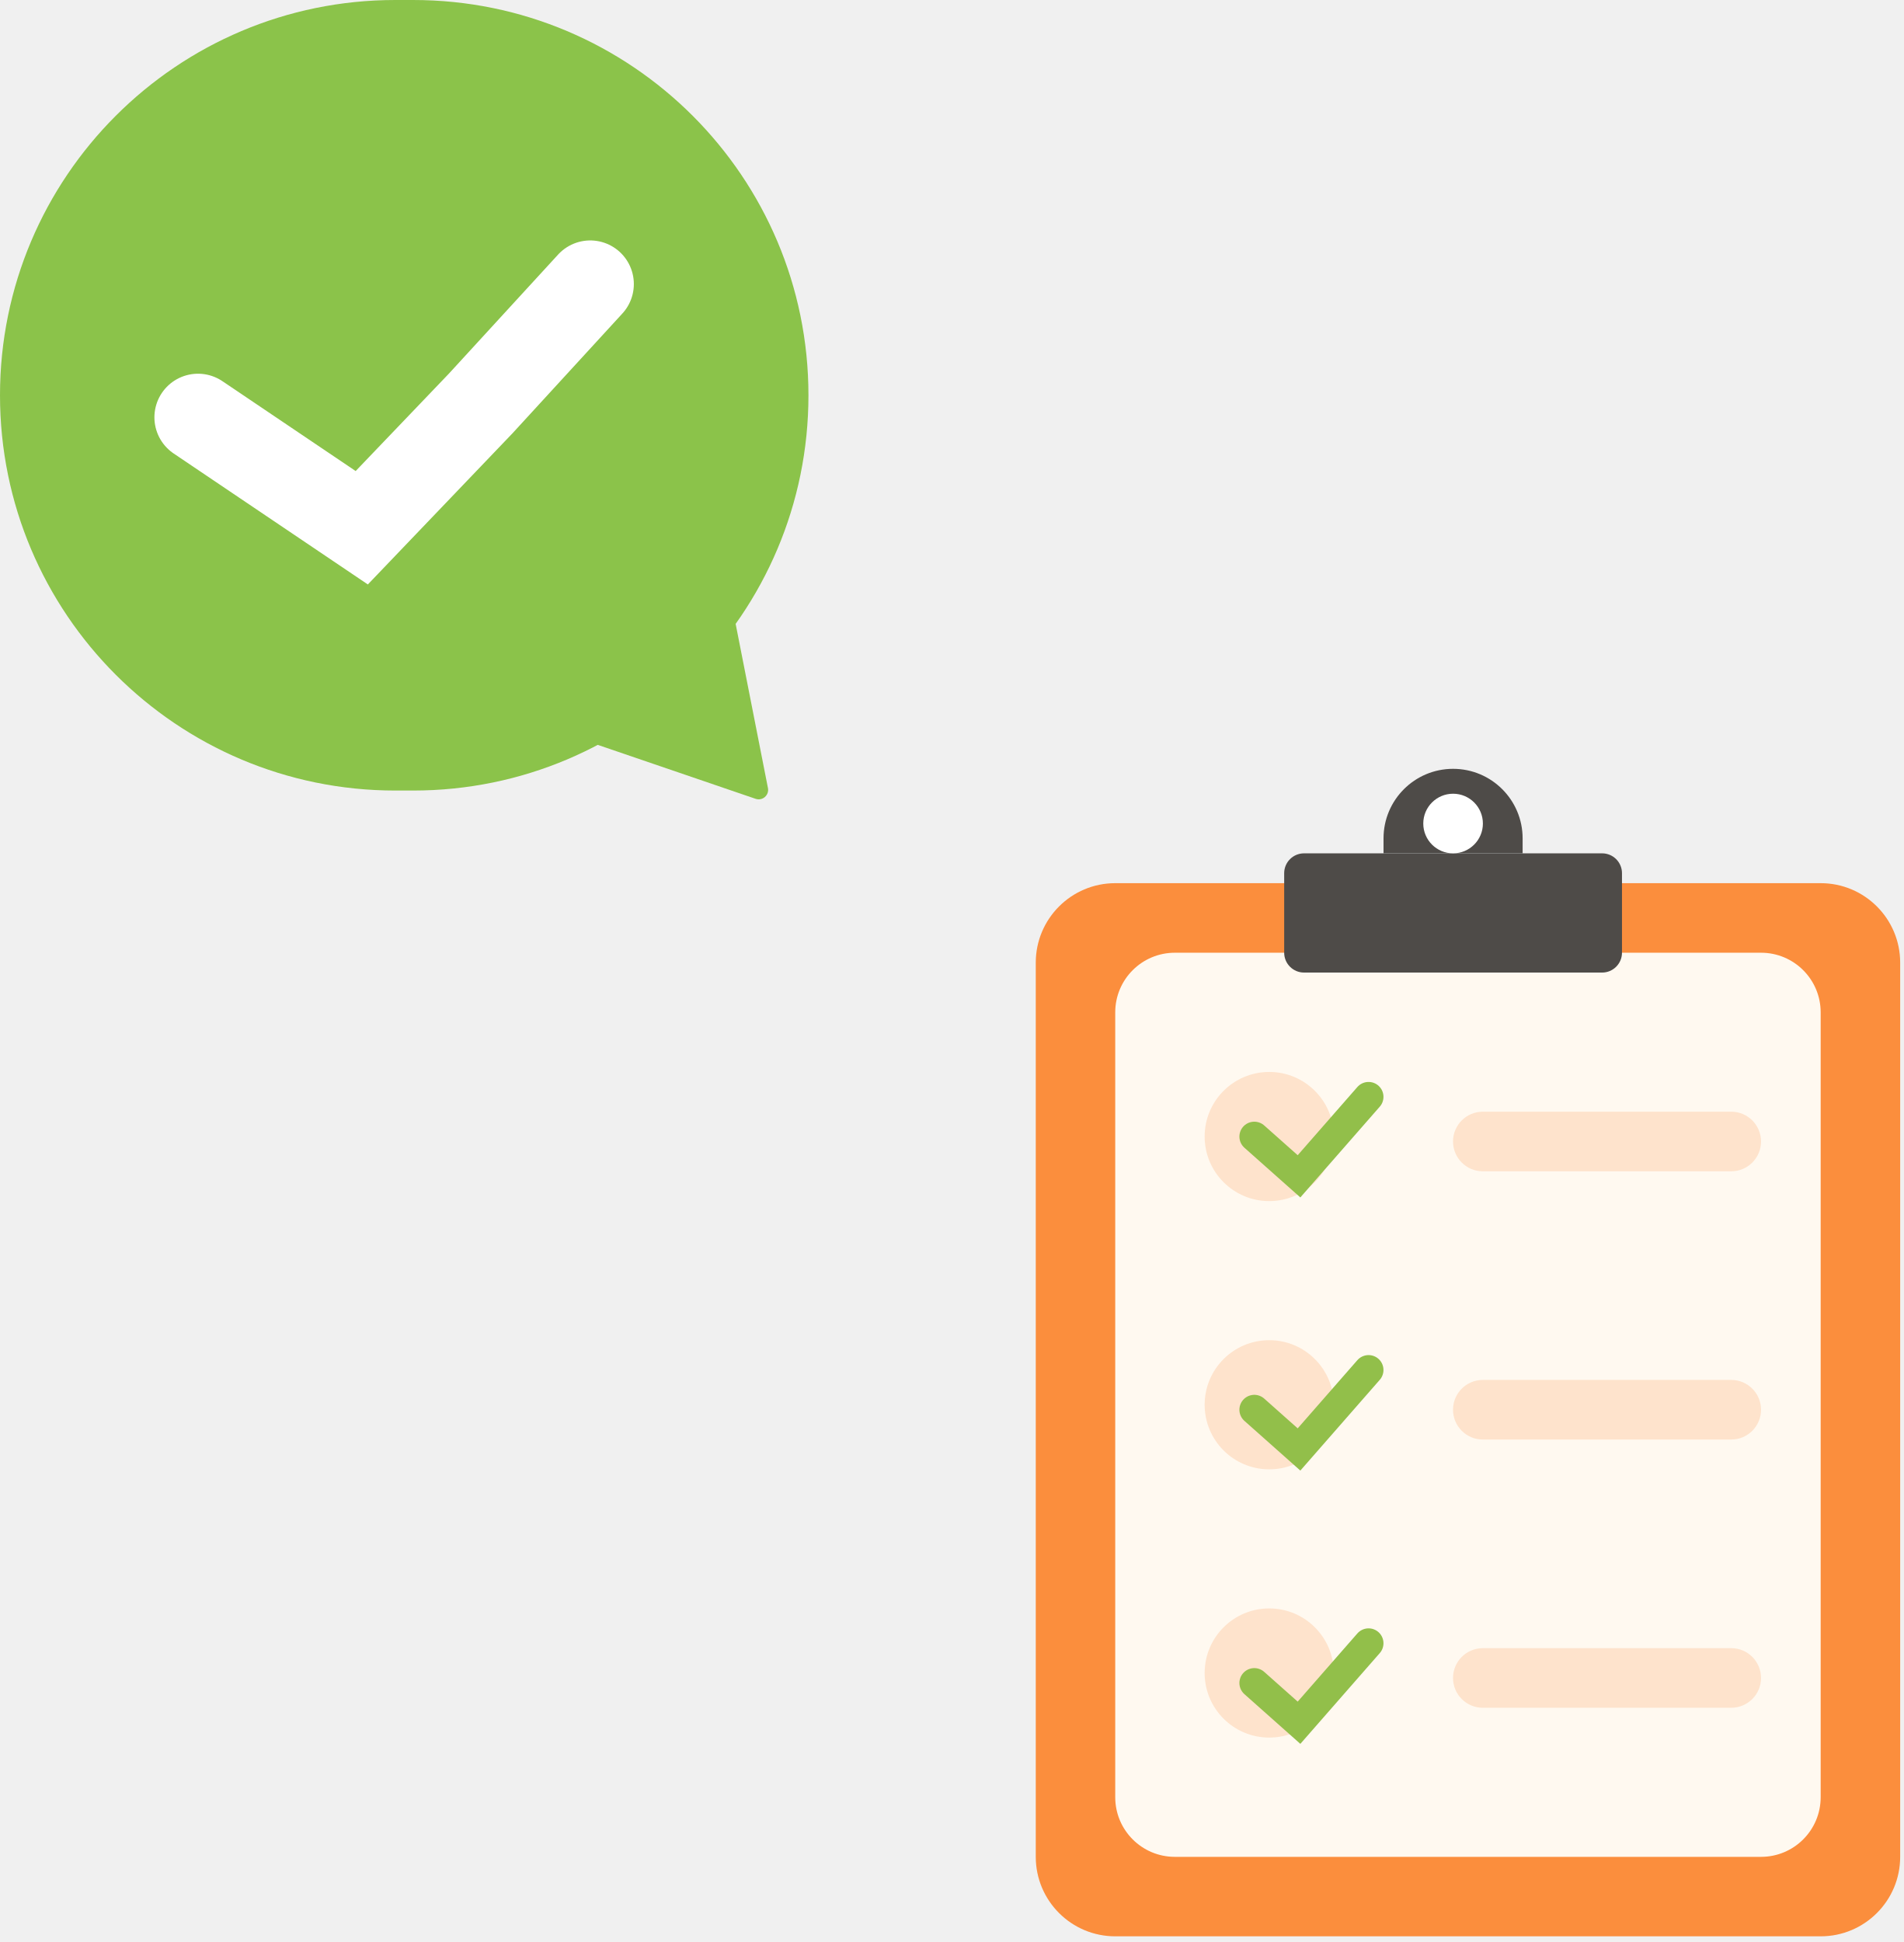
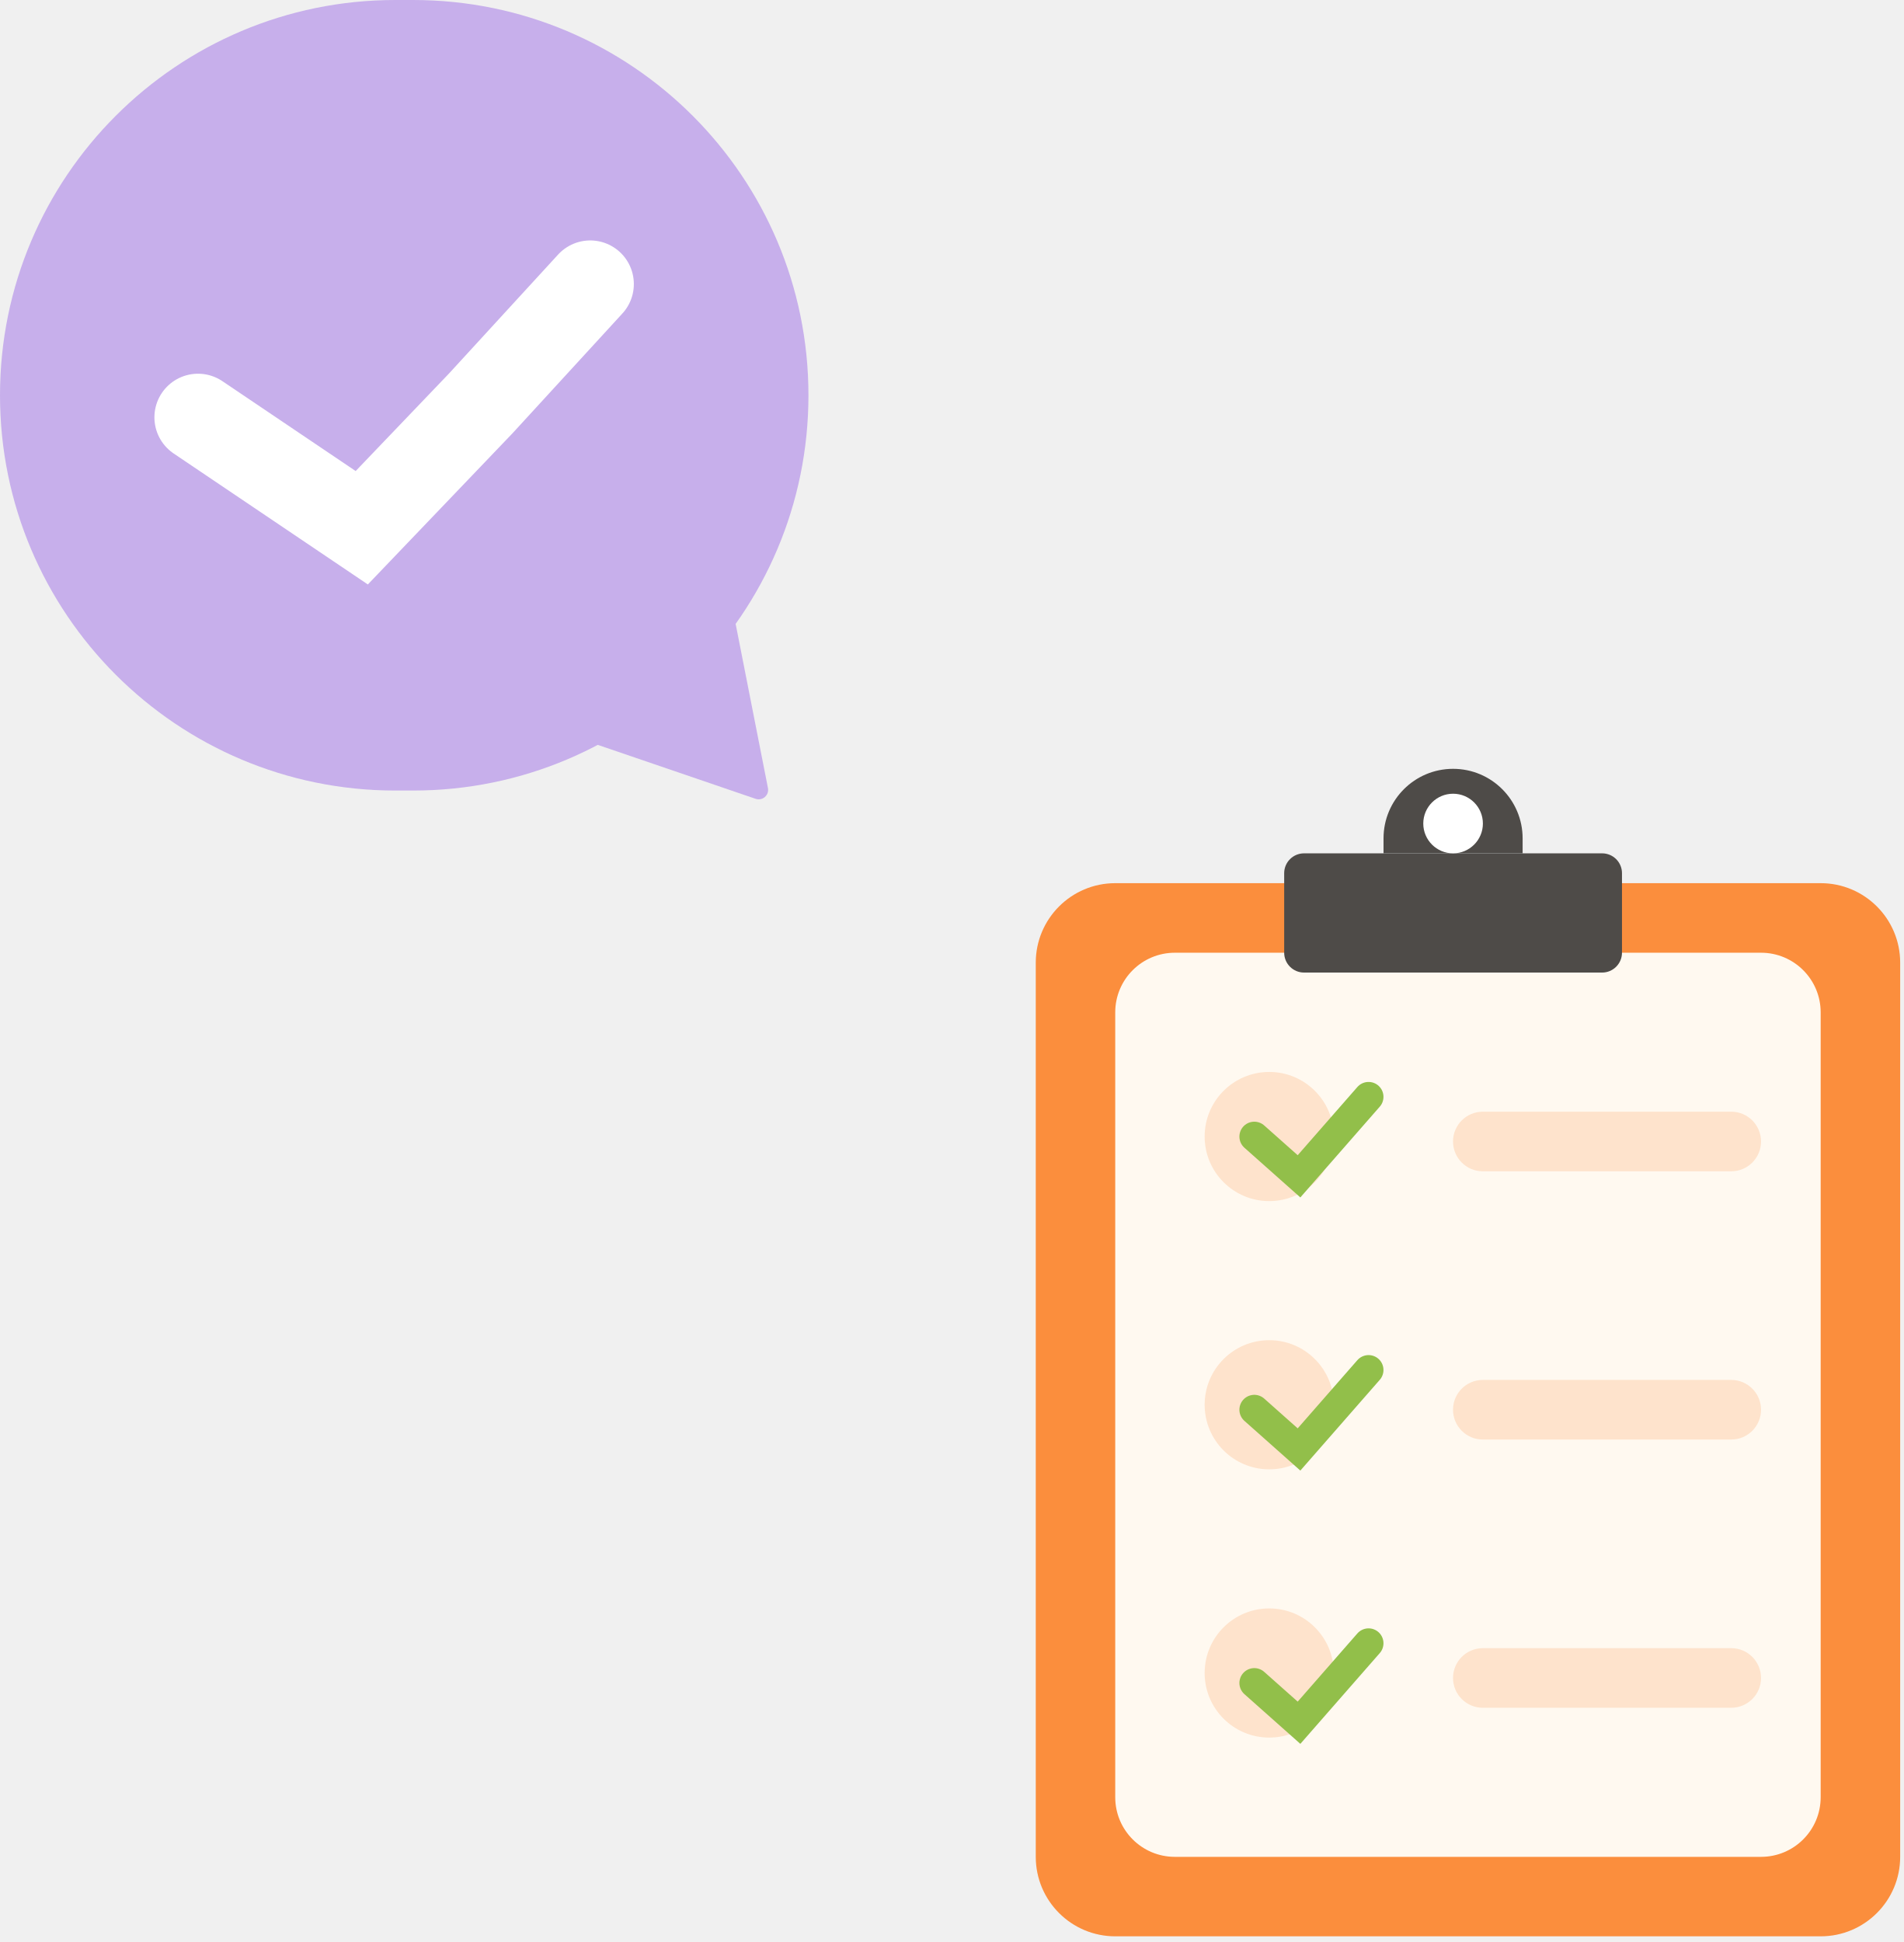
<svg xmlns="http://www.w3.org/2000/svg" width="250" height="255" viewBox="0 0 250 255" fill="none">
  <rect x="136" y="115.967" width="113.5" height="138.287" rx="10.437" fill="#FB8E3D" />
  <rect x="146.434" y="125.101" width="92.626" height="118.718" rx="7.828" fill="#FFF9F0" />
  <circle cx="166.654" cy="149.235" r="8.48" fill="#FB8E3D" fill-opacity="0.2" />
  <circle cx="166.654" cy="184.456" r="8.48" fill="#FB8E3D" fill-opacity="0.2" />
  <circle cx="166.654" cy="219.679" r="8.48" fill="#FB8E3D" fill-opacity="0.2" />
  <rect x="190.787" y="145.973" width="40.443" height="7.828" rx="3.914" fill="#FB8E3D" fill-opacity="0.2" />
  <rect x="190.787" y="181.195" width="40.443" height="7.828" rx="3.914" fill="#FB8E3D" fill-opacity="0.2" />
  <rect x="190.787" y="216.417" width="40.443" height="7.828" rx="3.914" fill="#FB8E3D" fill-opacity="0.2" />
  <path d="M164.695 149.243L170.566 154.461L179.698 144.024" stroke="#92BF4A" stroke-width="3.914" stroke-linecap="round" />
  <path d="M164.695 185.109L170.566 190.327L179.698 179.891" stroke="#92BF4A" stroke-width="3.914" stroke-linecap="round" />
  <path d="M164.695 220.992L170.566 226.21L179.698 215.773" stroke="#92BF4A" stroke-width="3.914" stroke-linecap="round" />
  <path d="M181.662 110.085C181.662 105.042 185.751 100.953 190.794 100.953C195.838 100.953 199.926 105.042 199.926 110.085V112.042H181.662L181.662 110.085Z" fill="#4E4B48" />
  <rect x="168.617" y="112.05" width="44.356" height="15.655" rx="2.609" fill="#4E4B48" />
  <circle cx="190.795" cy="108.136" r="3.914" fill="white" />
-   <path d="M99.215 104.891C100.119 105.2 101.018 104.415 100.834 103.477L96.477 81.332C96.293 80.395 95.163 80.009 94.443 80.637L77.443 95.483C76.724 96.111 76.954 97.283 77.858 97.592L99.215 104.891Z" fill="#8BC34A" />
-   <rect width="106.152" height="103.805" rx="51.902" fill="#8BC34A" />
+   <path d="M99.215 104.891C100.119 105.2 101.018 104.415 100.834 103.477L96.477 81.332C96.293 80.395 95.163 80.009 94.443 80.637L77.443 95.483C76.724 96.111 76.954 97.283 77.858 97.592L99.215 104.891Z" fill="#C7AFEB" />
+   <rect width="106.152" height="103.805" rx="51.902" fill="#C7AFEB" />
  <path d="M77.5 37.297L63.117 52.978L47.5 69.297L26 54.797" stroke="white" stroke-width="11.451" stroke-linecap="round" />
</svg>
